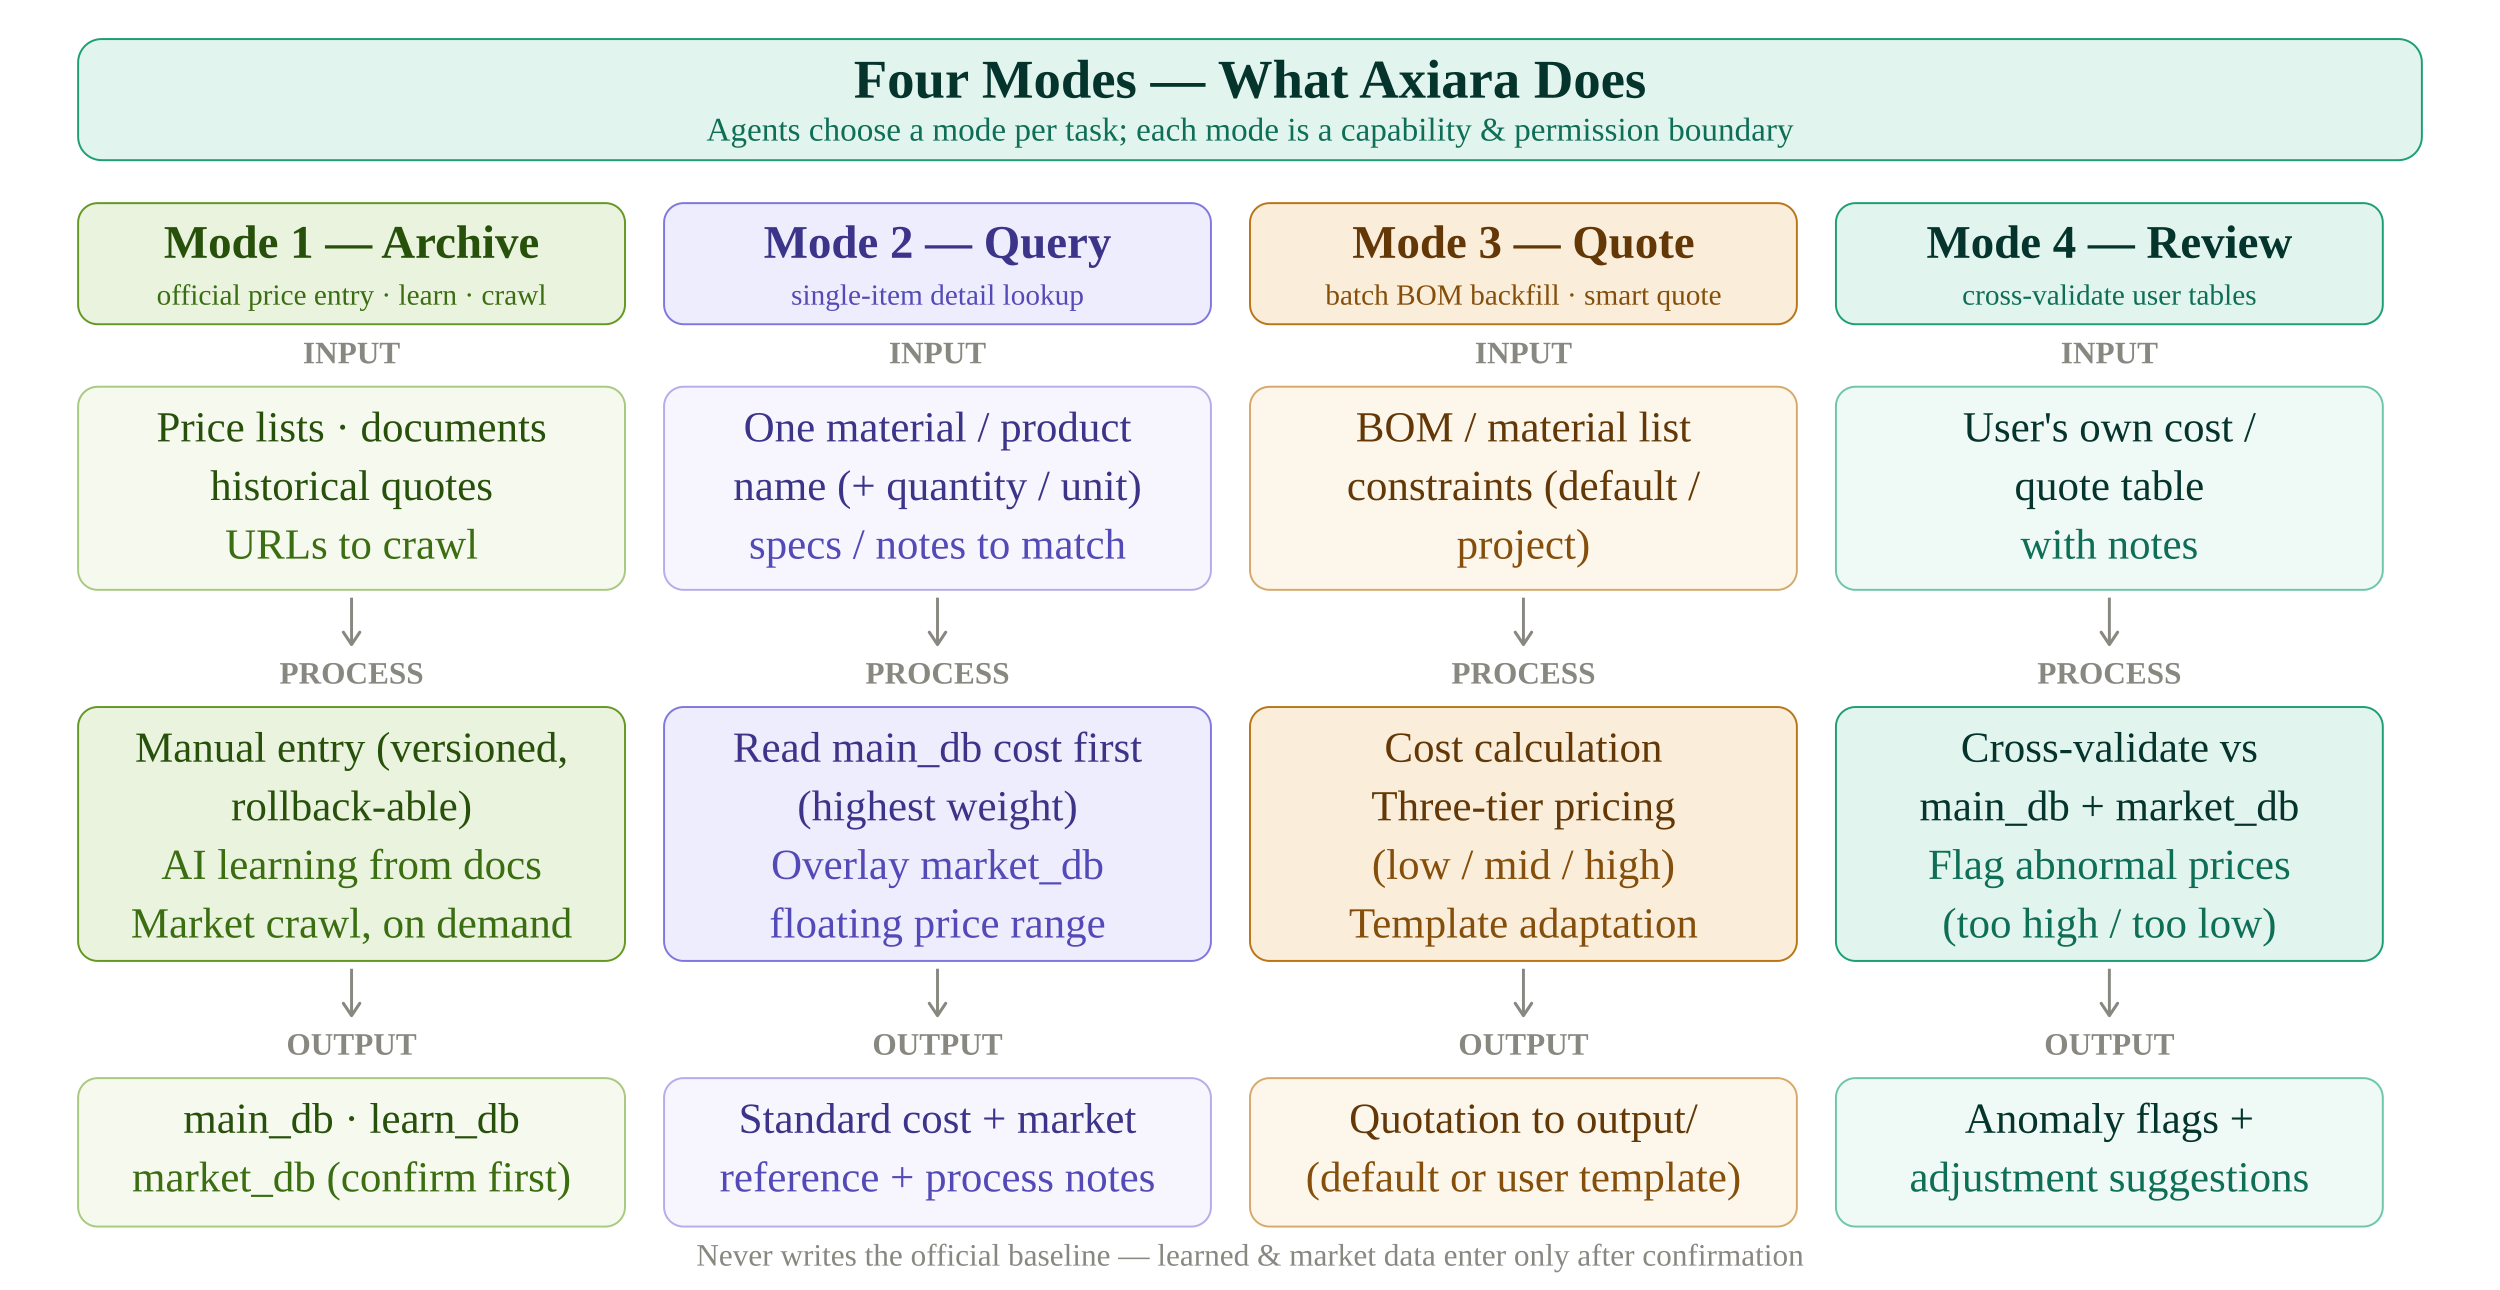
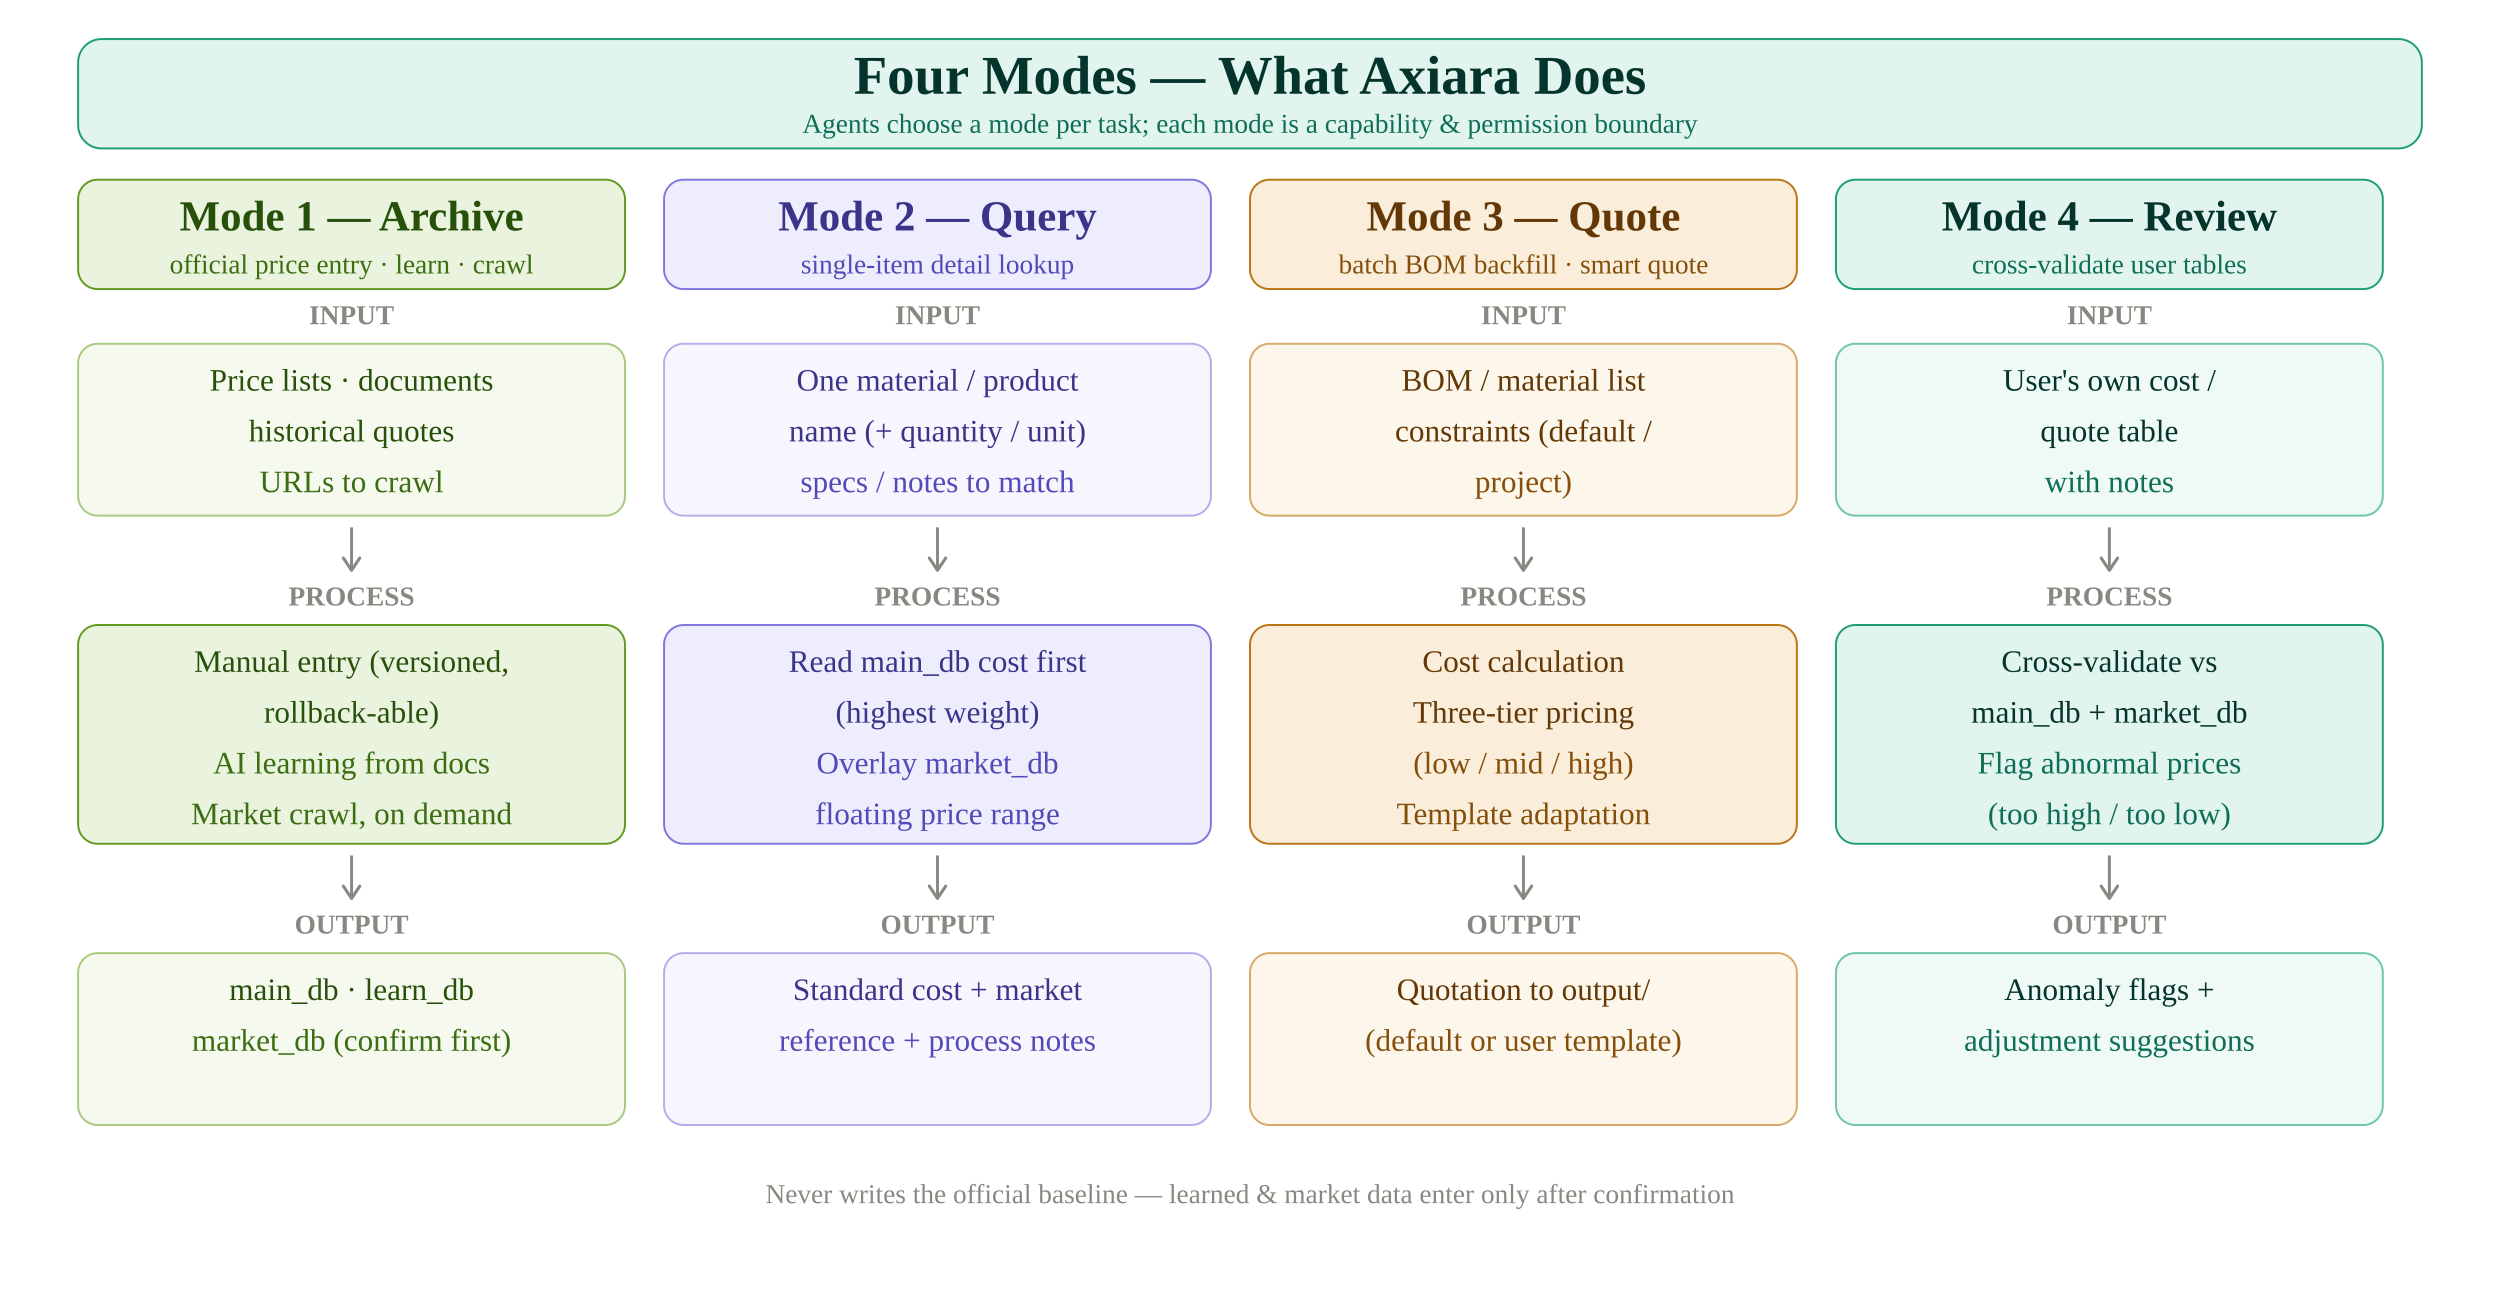
<svg xmlns="http://www.w3.org/2000/svg" viewBox="0 0 1280 660" width="100%" role="img">
  <defs>
    <marker id="arrow" viewBox="0 0 10 10" refX="8" refY="5" markerWidth="7" markerHeight="7" orient="auto-start-reverse">
      <path d="M2 1L8 5L2 9" fill="none" stroke="context-stroke" stroke-width="1.5" stroke-linecap="round" stroke-linejoin="round" />
    </marker>
  </defs>
-   <rect x="40" y="20" width="1200" height="62" rx="12" fill="#E1F5EE" stroke="#1D9E75" stroke-width="1" />
-   <text x="640" y="50" font-size="28" font-weight="600" fill="#04342C" text-anchor="middle">Four Modes — What Axiara Does</text>
-   <text x="640" y="72" font-size="17" fill="#0F6E56" text-anchor="middle">Agents choose a mode per task; each mode is a capability &amp; permission boundary</text>
-   <rect x="40" y="104" width="280" height="62" rx="10" fill="#EAF3DE" stroke="#639922" stroke-width="1" />
-   <text x="180" y="132" font-size="24" font-weight="600" fill="#27500A" text-anchor="middle">Mode 1 — Archive</text>
-   <text x="180" y="156" font-size="15" fill="#3B6D11" text-anchor="middle">official price entry · learn · crawl</text>
-   <text x="180" y="186" font-size="16" font-weight="600" fill="#888780" text-anchor="middle">INPUT</text>
-   <rect x="40" y="198" width="280" height="104" rx="10" fill="#F6F9EE" stroke="#A8C97E" stroke-width="1" />
-   <text x="180" y="226" font-size="22" fill="#27500A" text-anchor="middle">Price lists · documents</text>
-   <text x="180" y="256" font-size="22" fill="#27500A" text-anchor="middle">historical quotes</text>
-   <text x="180" y="286" font-size="22" fill="#3B6D11" text-anchor="middle">URLs to crawl</text>
-   <line x1="180" y1="306" x2="180" y2="330" stroke="#888780" stroke-width="1.5" marker-end="url(#arrow)" />
-   <text x="180" y="350" font-size="16" font-weight="600" fill="#888780" text-anchor="middle">PROCESS</text>
-   <rect x="40" y="362" width="280" height="130" rx="10" fill="#EAF3DE" stroke="#639922" stroke-width="1" />
-   <text x="180" y="390" font-size="22" fill="#27500A" text-anchor="middle">Manual entry (versioned,</text>
-   <text x="180" y="420" font-size="22" fill="#27500A" text-anchor="middle">rollback-able)</text>
-   <text x="180" y="450" font-size="22" fill="#3B6D11" text-anchor="middle">AI learning from docs</text>
-   <text x="180" y="480" font-size="22" fill="#3B6D11" text-anchor="middle">Market crawl, on demand</text>
-   <line x1="180" y1="496" x2="180" y2="520" stroke="#888780" stroke-width="1.5" marker-end="url(#arrow)" />
-   <text x="180" y="540" font-size="16" font-weight="600" fill="#888780" text-anchor="middle">OUTPUT</text>
-   <rect x="40" y="552" width="280" height="76" rx="10" fill="#F6F9EE" stroke="#A8C97E" stroke-width="1" />
-   <text x="180" y="580" font-size="22" fill="#27500A" text-anchor="middle">main_db · learn_db</text>
-   <text x="180" y="610" font-size="22" fill="#3B6D11" text-anchor="middle">market_db (confirm first)</text>
-   <rect x="340" y="104" width="280" height="62" rx="10" fill="#EEEDFE" stroke="#7F77DD" stroke-width="1" />
-   <text x="480" y="132" font-size="24" font-weight="600" fill="#3C3489" text-anchor="middle">Mode 2 — Query</text>
-   <text x="480" y="156" font-size="15" fill="#534AB7" text-anchor="middle">single-item detail lookup</text>
-   <text x="480" y="186" font-size="16" font-weight="600" fill="#888780" text-anchor="middle">INPUT</text>
-   <rect x="340" y="198" width="280" height="104" rx="10" fill="#F7F6FE" stroke="#B3ADEB" stroke-width="1" />
-   <text x="480" y="226" font-size="22" fill="#3C3489" text-anchor="middle">One material / product</text>
-   <text x="480" y="256" font-size="22" fill="#3C3489" text-anchor="middle">name (+ quantity / unit)</text>
-   <text x="480" y="286" font-size="22" fill="#534AB7" text-anchor="middle">specs / notes to match</text>
-   <line x1="480" y1="306" x2="480" y2="330" stroke="#888780" stroke-width="1.5" marker-end="url(#arrow)" />
-   <text x="480" y="350" font-size="16" font-weight="600" fill="#888780" text-anchor="middle">PROCESS</text>
-   <rect x="340" y="362" width="280" height="130" rx="10" fill="#EEEDFE" stroke="#7F77DD" stroke-width="1" />
-   <text x="480" y="390" font-size="22" fill="#3C3489" text-anchor="middle">Read main_db cost first</text>
-   <text x="480" y="420" font-size="22" fill="#3C3489" text-anchor="middle">(highest weight)</text>
-   <text x="480" y="450" font-size="22" fill="#534AB7" text-anchor="middle">Overlay market_db</text>
-   <text x="480" y="480" font-size="22" fill="#534AB7" text-anchor="middle">floating price range</text>
-   <line x1="480" y1="496" x2="480" y2="520" stroke="#888780" stroke-width="1.5" marker-end="url(#arrow)" />
-   <text x="480" y="540" font-size="16" font-weight="600" fill="#888780" text-anchor="middle">OUTPUT</text>
-   <rect x="340" y="552" width="280" height="76" rx="10" fill="#F7F6FE" stroke="#B3ADEB" stroke-width="1" />
-   <text x="480" y="580" font-size="22" fill="#3C3489" text-anchor="middle">Standard cost + market</text>
-   <text x="480" y="610" font-size="22" fill="#534AB7" text-anchor="middle">reference + process notes</text>
-   <rect x="640" y="104" width="280" height="62" rx="10" fill="#FAEEDA" stroke="#BA7517" stroke-width="1" />
-   <text x="780" y="132" font-size="24" font-weight="600" fill="#633806" text-anchor="middle">Mode 3 — Quote</text>
-   <text x="780" y="156" font-size="15" fill="#854F0B" text-anchor="middle">batch BOM backfill · smart quote</text>
-   <text x="780" y="186" font-size="16" font-weight="600" fill="#888780" text-anchor="middle">INPUT</text>
-   <rect x="640" y="198" width="280" height="104" rx="10" fill="#FDF6EA" stroke="#D6A96B" stroke-width="1" />
-   <text x="780" y="226" font-size="22" fill="#633806" text-anchor="middle">BOM / material list</text>
-   <text x="780" y="256" font-size="22" fill="#633806" text-anchor="middle">constraints (default /</text>
-   <text x="780" y="286" font-size="22" fill="#854F0B" text-anchor="middle">project)</text>
-   <line x1="780" y1="306" x2="780" y2="330" stroke="#888780" stroke-width="1.5" marker-end="url(#arrow)" />
-   <text x="780" y="350" font-size="16" font-weight="600" fill="#888780" text-anchor="middle">PROCESS</text>
-   <rect x="640" y="362" width="280" height="130" rx="10" fill="#FAEEDA" stroke="#BA7517" stroke-width="1" />
-   <text x="780" y="390" font-size="22" fill="#633806" text-anchor="middle">Cost calculation</text>
-   <text x="780" y="420" font-size="22" fill="#633806" text-anchor="middle">Three-tier pricing</text>
-   <text x="780" y="450" font-size="22" fill="#854F0B" text-anchor="middle">(low / mid / high)</text>
-   <text x="780" y="480" font-size="22" fill="#854F0B" text-anchor="middle">Template adaptation</text>
-   <line x1="780" y1="496" x2="780" y2="520" stroke="#888780" stroke-width="1.5" marker-end="url(#arrow)" />
-   <text x="780" y="540" font-size="16" font-weight="600" fill="#888780" text-anchor="middle">OUTPUT</text>
-   <rect x="640" y="552" width="280" height="76" rx="10" fill="#FDF6EA" stroke="#D6A96B" stroke-width="1" />
-   <text x="780" y="580" font-size="22" fill="#633806" text-anchor="middle">Quotation to output/</text>
-   <text x="780" y="610" font-size="22" fill="#854F0B" text-anchor="middle">(default or user template)</text>
-   <rect x="940" y="104" width="280" height="62" rx="10" fill="#E1F5EE" stroke="#1D9E75" stroke-width="1" />
-   <text x="1080" y="132" font-size="24" font-weight="600" fill="#04342C" text-anchor="middle">Mode 4 — Review</text>
-   <text x="1080" y="156" font-size="15" fill="#0F6E56" text-anchor="middle">cross-validate user tables</text>
-   <text x="1080" y="186" font-size="16" font-weight="600" fill="#888780" text-anchor="middle">INPUT</text>
-   <rect x="940" y="198" width="280" height="104" rx="10" fill="#EFFAF6" stroke="#6EC6A6" stroke-width="1" />
-   <text x="1080" y="226" font-size="22" fill="#04342C" text-anchor="middle">User's own cost /</text>
-   <text x="1080" y="256" font-size="22" fill="#04342C" text-anchor="middle">quote table</text>
-   <text x="1080" y="286" font-size="22" fill="#0F6E56" text-anchor="middle">with notes</text>
-   <line x1="1080" y1="306" x2="1080" y2="330" stroke="#888780" stroke-width="1.5" marker-end="url(#arrow)" />
-   <text x="1080" y="350" font-size="16" font-weight="600" fill="#888780" text-anchor="middle">PROCESS</text>
-   <rect x="940" y="362" width="280" height="130" rx="10" fill="#E1F5EE" stroke="#1D9E75" stroke-width="1" />
-   <text x="1080" y="390" font-size="22" fill="#04342C" text-anchor="middle">Cross-validate vs</text>
-   <text x="1080" y="420" font-size="22" fill="#04342C" text-anchor="middle">main_db + market_db</text>
-   <text x="1080" y="450" font-size="22" fill="#0F6E56" text-anchor="middle">Flag abnormal prices</text>
-   <text x="1080" y="480" font-size="22" fill="#0F6E56" text-anchor="middle">(too high / too low)</text>
-   <line x1="1080" y1="496" x2="1080" y2="520" stroke="#888780" stroke-width="1.5" marker-end="url(#arrow)" />
-   <text x="1080" y="540" font-size="16" font-weight="600" fill="#888780" text-anchor="middle">OUTPUT</text>
-   <rect x="940" y="552" width="280" height="76" rx="10" fill="#EFFAF6" stroke="#6EC6A6" stroke-width="1" />
-   <text x="1080" y="580" font-size="22" fill="#04342C" text-anchor="middle">Anomaly flags +</text>
-   <text x="1080" y="610" font-size="22" fill="#0F6E56" text-anchor="middle">adjustment suggestions</text>
-   <text x="640" y="648" font-size="16" fill="#888780" text-anchor="middle">Never writes the official baseline — learned &amp; market data enter only after confirmation</text>
+   <rect x="40" y="20" width="1200" height="56" rx="12" fill="#E1F5EE" stroke="#1D9E75" stroke-width="1" />
+   <text x="640" y="48" font-size="28" font-weight="600" fill="#04342C" text-anchor="middle">Four Modes — What Axiara Does</text>
+   <text x="640" y="68" font-size="14" fill="#0F6E56" text-anchor="middle">Agents choose a mode per task; each mode is a capability &amp; permission boundary</text>
+   <rect x="40" y="92" width="280" height="56" rx="10" fill="#EAF3DE" stroke="#639922" stroke-width="1" />
+   <text x="180" y="118" font-size="22" font-weight="600" fill="#27500A" text-anchor="middle">Mode 1 — Archive</text>
+   <text x="180" y="140" font-size="14" fill="#3B6D11" text-anchor="middle">official price entry · learn · crawl</text>
+   <text x="180" y="166" font-size="14" font-weight="600" fill="#888780" text-anchor="middle">INPUT</text>
+   <rect x="40" y="176" width="280" height="88" rx="10" fill="#F6F9EE" stroke="#A8C97E" stroke-width="1" />
+   <text x="180" y="200" font-size="16" fill="#27500A" text-anchor="middle">Price lists · documents</text>
+   <text x="180" y="226" font-size="16" fill="#27500A" text-anchor="middle">historical quotes</text>
+   <text x="180" y="252" font-size="16" fill="#3B6D11" text-anchor="middle">URLs to crawl</text>
+   <line x1="180" y1="270" x2="180" y2="292" stroke="#888780" stroke-width="1.5" marker-end="url(#arrow)" />
+   <text x="180" y="310" font-size="14" font-weight="600" fill="#888780" text-anchor="middle">PROCESS</text>
+   <rect x="40" y="320" width="280" height="112" rx="10" fill="#EAF3DE" stroke="#639922" stroke-width="1" />
+   <text x="180" y="344" font-size="16" fill="#27500A" text-anchor="middle">Manual entry (versioned,</text>
+   <text x="180" y="370" font-size="16" fill="#27500A" text-anchor="middle">rollback-able)</text>
+   <text x="180" y="396" font-size="16" fill="#3B6D11" text-anchor="middle">AI learning from docs</text>
+   <text x="180" y="422" font-size="16" fill="#3B6D11" text-anchor="middle">Market crawl, on demand</text>
+   <line x1="180" y1="438" x2="180" y2="460" stroke="#888780" stroke-width="1.5" marker-end="url(#arrow)" />
+   <text x="180" y="478" font-size="14" font-weight="600" fill="#888780" text-anchor="middle">OUTPUT</text>
+   <rect x="40" y="488" width="280" height="88" rx="10" fill="#F6F9EE" stroke="#A8C97E" stroke-width="1" />
+   <text x="180" y="512" font-size="16" fill="#27500A" text-anchor="middle">main_db · learn_db</text>
+   <text x="180" y="538" font-size="16" fill="#3B6D11" text-anchor="middle">market_db (confirm first)</text>
+   <rect x="340" y="92" width="280" height="56" rx="10" fill="#EEEDFE" stroke="#7F77DD" stroke-width="1" />
+   <text x="480" y="118" font-size="22" font-weight="600" fill="#3C3489" text-anchor="middle">Mode 2 — Query</text>
+   <text x="480" y="140" font-size="14" fill="#534AB7" text-anchor="middle">single-item detail lookup</text>
+   <text x="480" y="166" font-size="14" font-weight="600" fill="#888780" text-anchor="middle">INPUT</text>
+   <rect x="340" y="176" width="280" height="88" rx="10" fill="#F7F6FE" stroke="#B3ADEB" stroke-width="1" />
+   <text x="480" y="200" font-size="16" fill="#3C3489" text-anchor="middle">One material / product</text>
+   <text x="480" y="226" font-size="16" fill="#3C3489" text-anchor="middle">name (+ quantity / unit)</text>
+   <text x="480" y="252" font-size="16" fill="#534AB7" text-anchor="middle">specs / notes to match</text>
+   <line x1="480" y1="270" x2="480" y2="292" stroke="#888780" stroke-width="1.5" marker-end="url(#arrow)" />
+   <text x="480" y="310" font-size="14" font-weight="600" fill="#888780" text-anchor="middle">PROCESS</text>
+   <rect x="340" y="320" width="280" height="112" rx="10" fill="#EEEDFE" stroke="#7F77DD" stroke-width="1" />
+   <text x="480" y="344" font-size="16" fill="#3C3489" text-anchor="middle">Read main_db cost first</text>
+   <text x="480" y="370" font-size="16" fill="#3C3489" text-anchor="middle">(highest weight)</text>
+   <text x="480" y="396" font-size="16" fill="#534AB7" text-anchor="middle">Overlay market_db</text>
+   <text x="480" y="422" font-size="16" fill="#534AB7" text-anchor="middle">floating price range</text>
+   <line x1="480" y1="438" x2="480" y2="460" stroke="#888780" stroke-width="1.5" marker-end="url(#arrow)" />
+   <text x="480" y="478" font-size="14" font-weight="600" fill="#888780" text-anchor="middle">OUTPUT</text>
+   <rect x="340" y="488" width="280" height="88" rx="10" fill="#F7F6FE" stroke="#B3ADEB" stroke-width="1" />
+   <text x="480" y="512" font-size="16" fill="#3C3489" text-anchor="middle">Standard cost + market</text>
+   <text x="480" y="538" font-size="16" fill="#534AB7" text-anchor="middle">reference + process notes</text>
+   <rect x="640" y="92" width="280" height="56" rx="10" fill="#FAEEDA" stroke="#BA7517" stroke-width="1" />
+   <text x="780" y="118" font-size="22" font-weight="600" fill="#633806" text-anchor="middle">Mode 3 — Quote</text>
+   <text x="780" y="140" font-size="14" fill="#854F0B" text-anchor="middle">batch BOM backfill · smart quote</text>
+   <text x="780" y="166" font-size="14" font-weight="600" fill="#888780" text-anchor="middle">INPUT</text>
+   <rect x="640" y="176" width="280" height="88" rx="10" fill="#FDF6EA" stroke="#D6A96B" stroke-width="1" />
+   <text x="780" y="200" font-size="16" fill="#633806" text-anchor="middle">BOM / material list</text>
+   <text x="780" y="226" font-size="16" fill="#633806" text-anchor="middle">constraints (default /</text>
+   <text x="780" y="252" font-size="16" fill="#854F0B" text-anchor="middle">project)</text>
+   <line x1="780" y1="270" x2="780" y2="292" stroke="#888780" stroke-width="1.5" marker-end="url(#arrow)" />
+   <text x="780" y="310" font-size="14" font-weight="600" fill="#888780" text-anchor="middle">PROCESS</text>
+   <rect x="640" y="320" width="280" height="112" rx="10" fill="#FAEEDA" stroke="#BA7517" stroke-width="1" />
+   <text x="780" y="344" font-size="16" fill="#633806" text-anchor="middle">Cost calculation</text>
+   <text x="780" y="370" font-size="16" fill="#633806" text-anchor="middle">Three-tier pricing</text>
+   <text x="780" y="396" font-size="16" fill="#854F0B" text-anchor="middle">(low / mid / high)</text>
+   <text x="780" y="422" font-size="16" fill="#854F0B" text-anchor="middle">Template adaptation</text>
+   <line x1="780" y1="438" x2="780" y2="460" stroke="#888780" stroke-width="1.5" marker-end="url(#arrow)" />
+   <text x="780" y="478" font-size="14" font-weight="600" fill="#888780" text-anchor="middle">OUTPUT</text>
+   <rect x="640" y="488" width="280" height="88" rx="10" fill="#FDF6EA" stroke="#D6A96B" stroke-width="1" />
+   <text x="780" y="512" font-size="16" fill="#633806" text-anchor="middle">Quotation to output/</text>
+   <text x="780" y="538" font-size="16" fill="#854F0B" text-anchor="middle">(default or user template)</text>
+   <rect x="940" y="92" width="280" height="56" rx="10" fill="#E1F5EE" stroke="#1D9E75" stroke-width="1" />
+   <text x="1080" y="118" font-size="22" font-weight="600" fill="#04342C" text-anchor="middle">Mode 4 — Review</text>
+   <text x="1080" y="140" font-size="14" fill="#0F6E56" text-anchor="middle">cross-validate user tables</text>
+   <text x="1080" y="166" font-size="14" font-weight="600" fill="#888780" text-anchor="middle">INPUT</text>
+   <rect x="940" y="176" width="280" height="88" rx="10" fill="#EFFAF6" stroke="#6EC6A6" stroke-width="1" />
+   <text x="1080" y="200" font-size="16" fill="#04342C" text-anchor="middle">User's own cost /</text>
+   <text x="1080" y="226" font-size="16" fill="#04342C" text-anchor="middle">quote table</text>
+   <text x="1080" y="252" font-size="16" fill="#0F6E56" text-anchor="middle">with notes</text>
+   <line x1="1080" y1="270" x2="1080" y2="292" stroke="#888780" stroke-width="1.5" marker-end="url(#arrow)" />
+   <text x="1080" y="310" font-size="14" font-weight="600" fill="#888780" text-anchor="middle">PROCESS</text>
+   <rect x="940" y="320" width="280" height="112" rx="10" fill="#E1F5EE" stroke="#1D9E75" stroke-width="1" />
+   <text x="1080" y="344" font-size="16" fill="#04342C" text-anchor="middle">Cross-validate vs</text>
+   <text x="1080" y="370" font-size="16" fill="#04342C" text-anchor="middle">main_db + market_db</text>
+   <text x="1080" y="396" font-size="16" fill="#0F6E56" text-anchor="middle">Flag abnormal prices</text>
+   <text x="1080" y="422" font-size="16" fill="#0F6E56" text-anchor="middle">(too high / too low)</text>
+   <line x1="1080" y1="438" x2="1080" y2="460" stroke="#888780" stroke-width="1.5" marker-end="url(#arrow)" />
+   <text x="1080" y="478" font-size="14" font-weight="600" fill="#888780" text-anchor="middle">OUTPUT</text>
+   <rect x="940" y="488" width="280" height="88" rx="10" fill="#EFFAF6" stroke="#6EC6A6" stroke-width="1" />
+   <text x="1080" y="512" font-size="16" fill="#04342C" text-anchor="middle">Anomaly flags +</text>
+   <text x="1080" y="538" font-size="16" fill="#0F6E56" text-anchor="middle">adjustment suggestions</text>
+   <text x="640" y="616" font-size="14" fill="#888780" text-anchor="middle">Never writes the official baseline — learned &amp; market data enter only after confirmation</text>
</svg>
